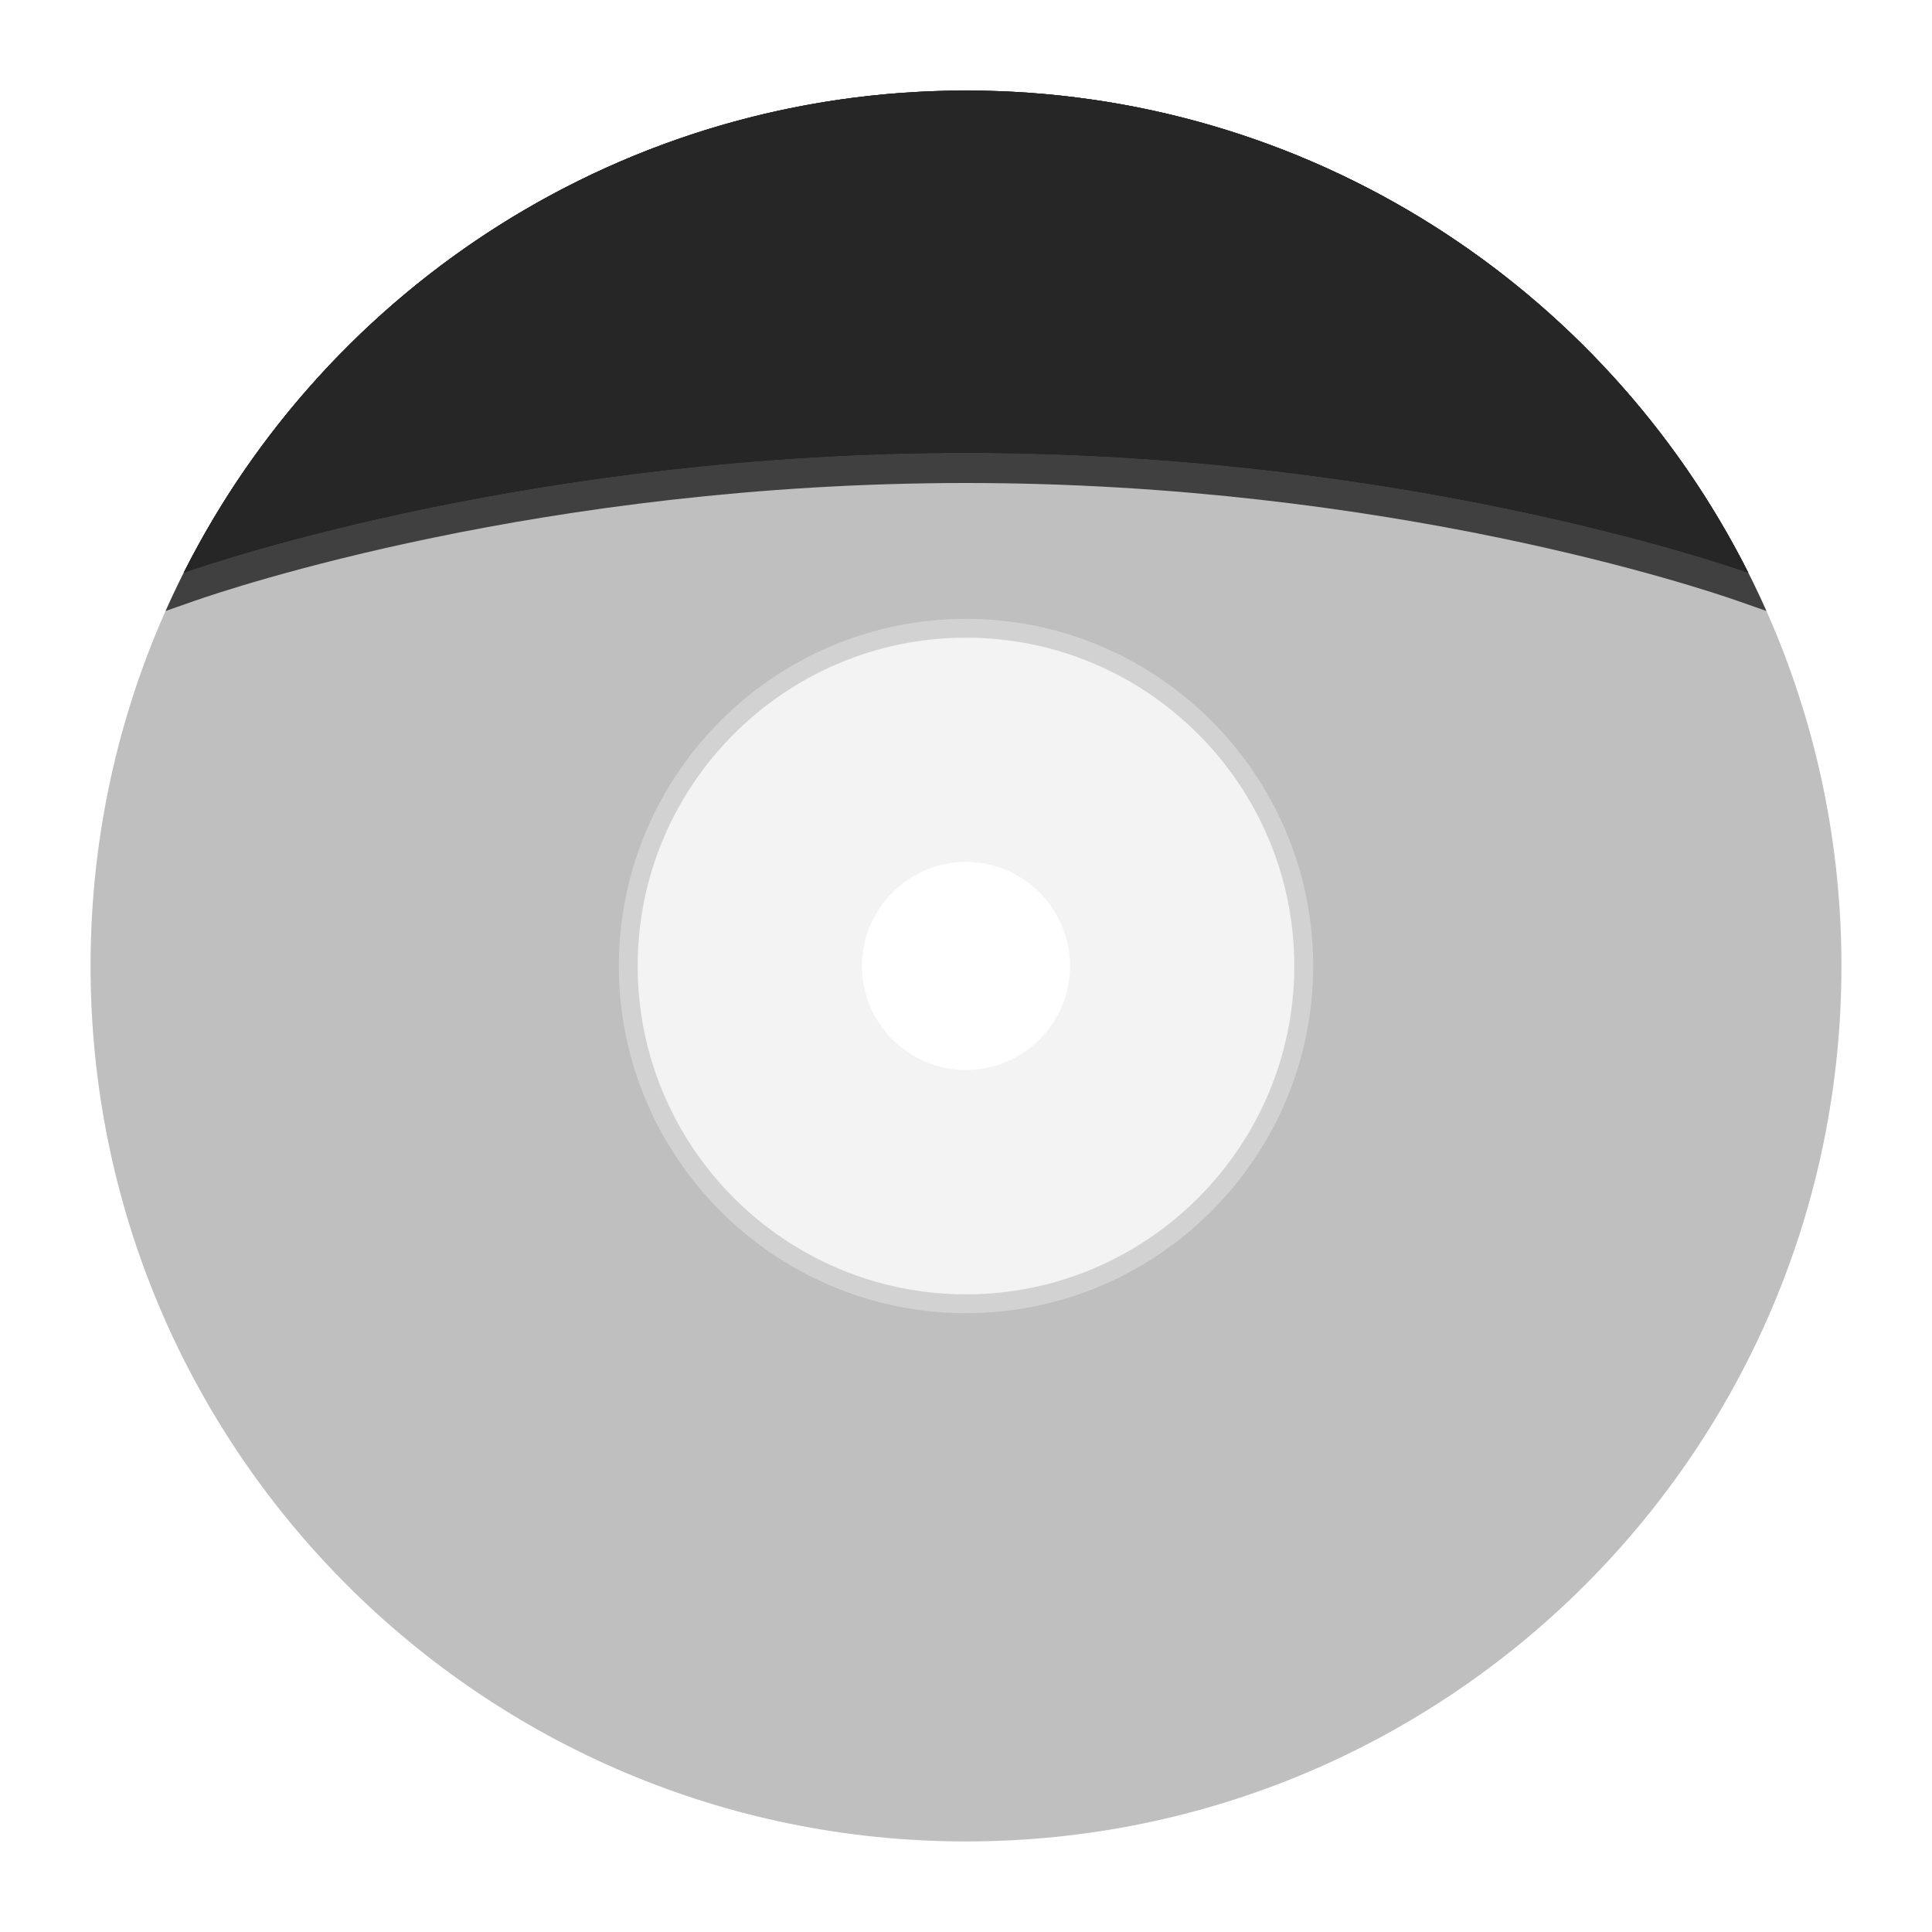
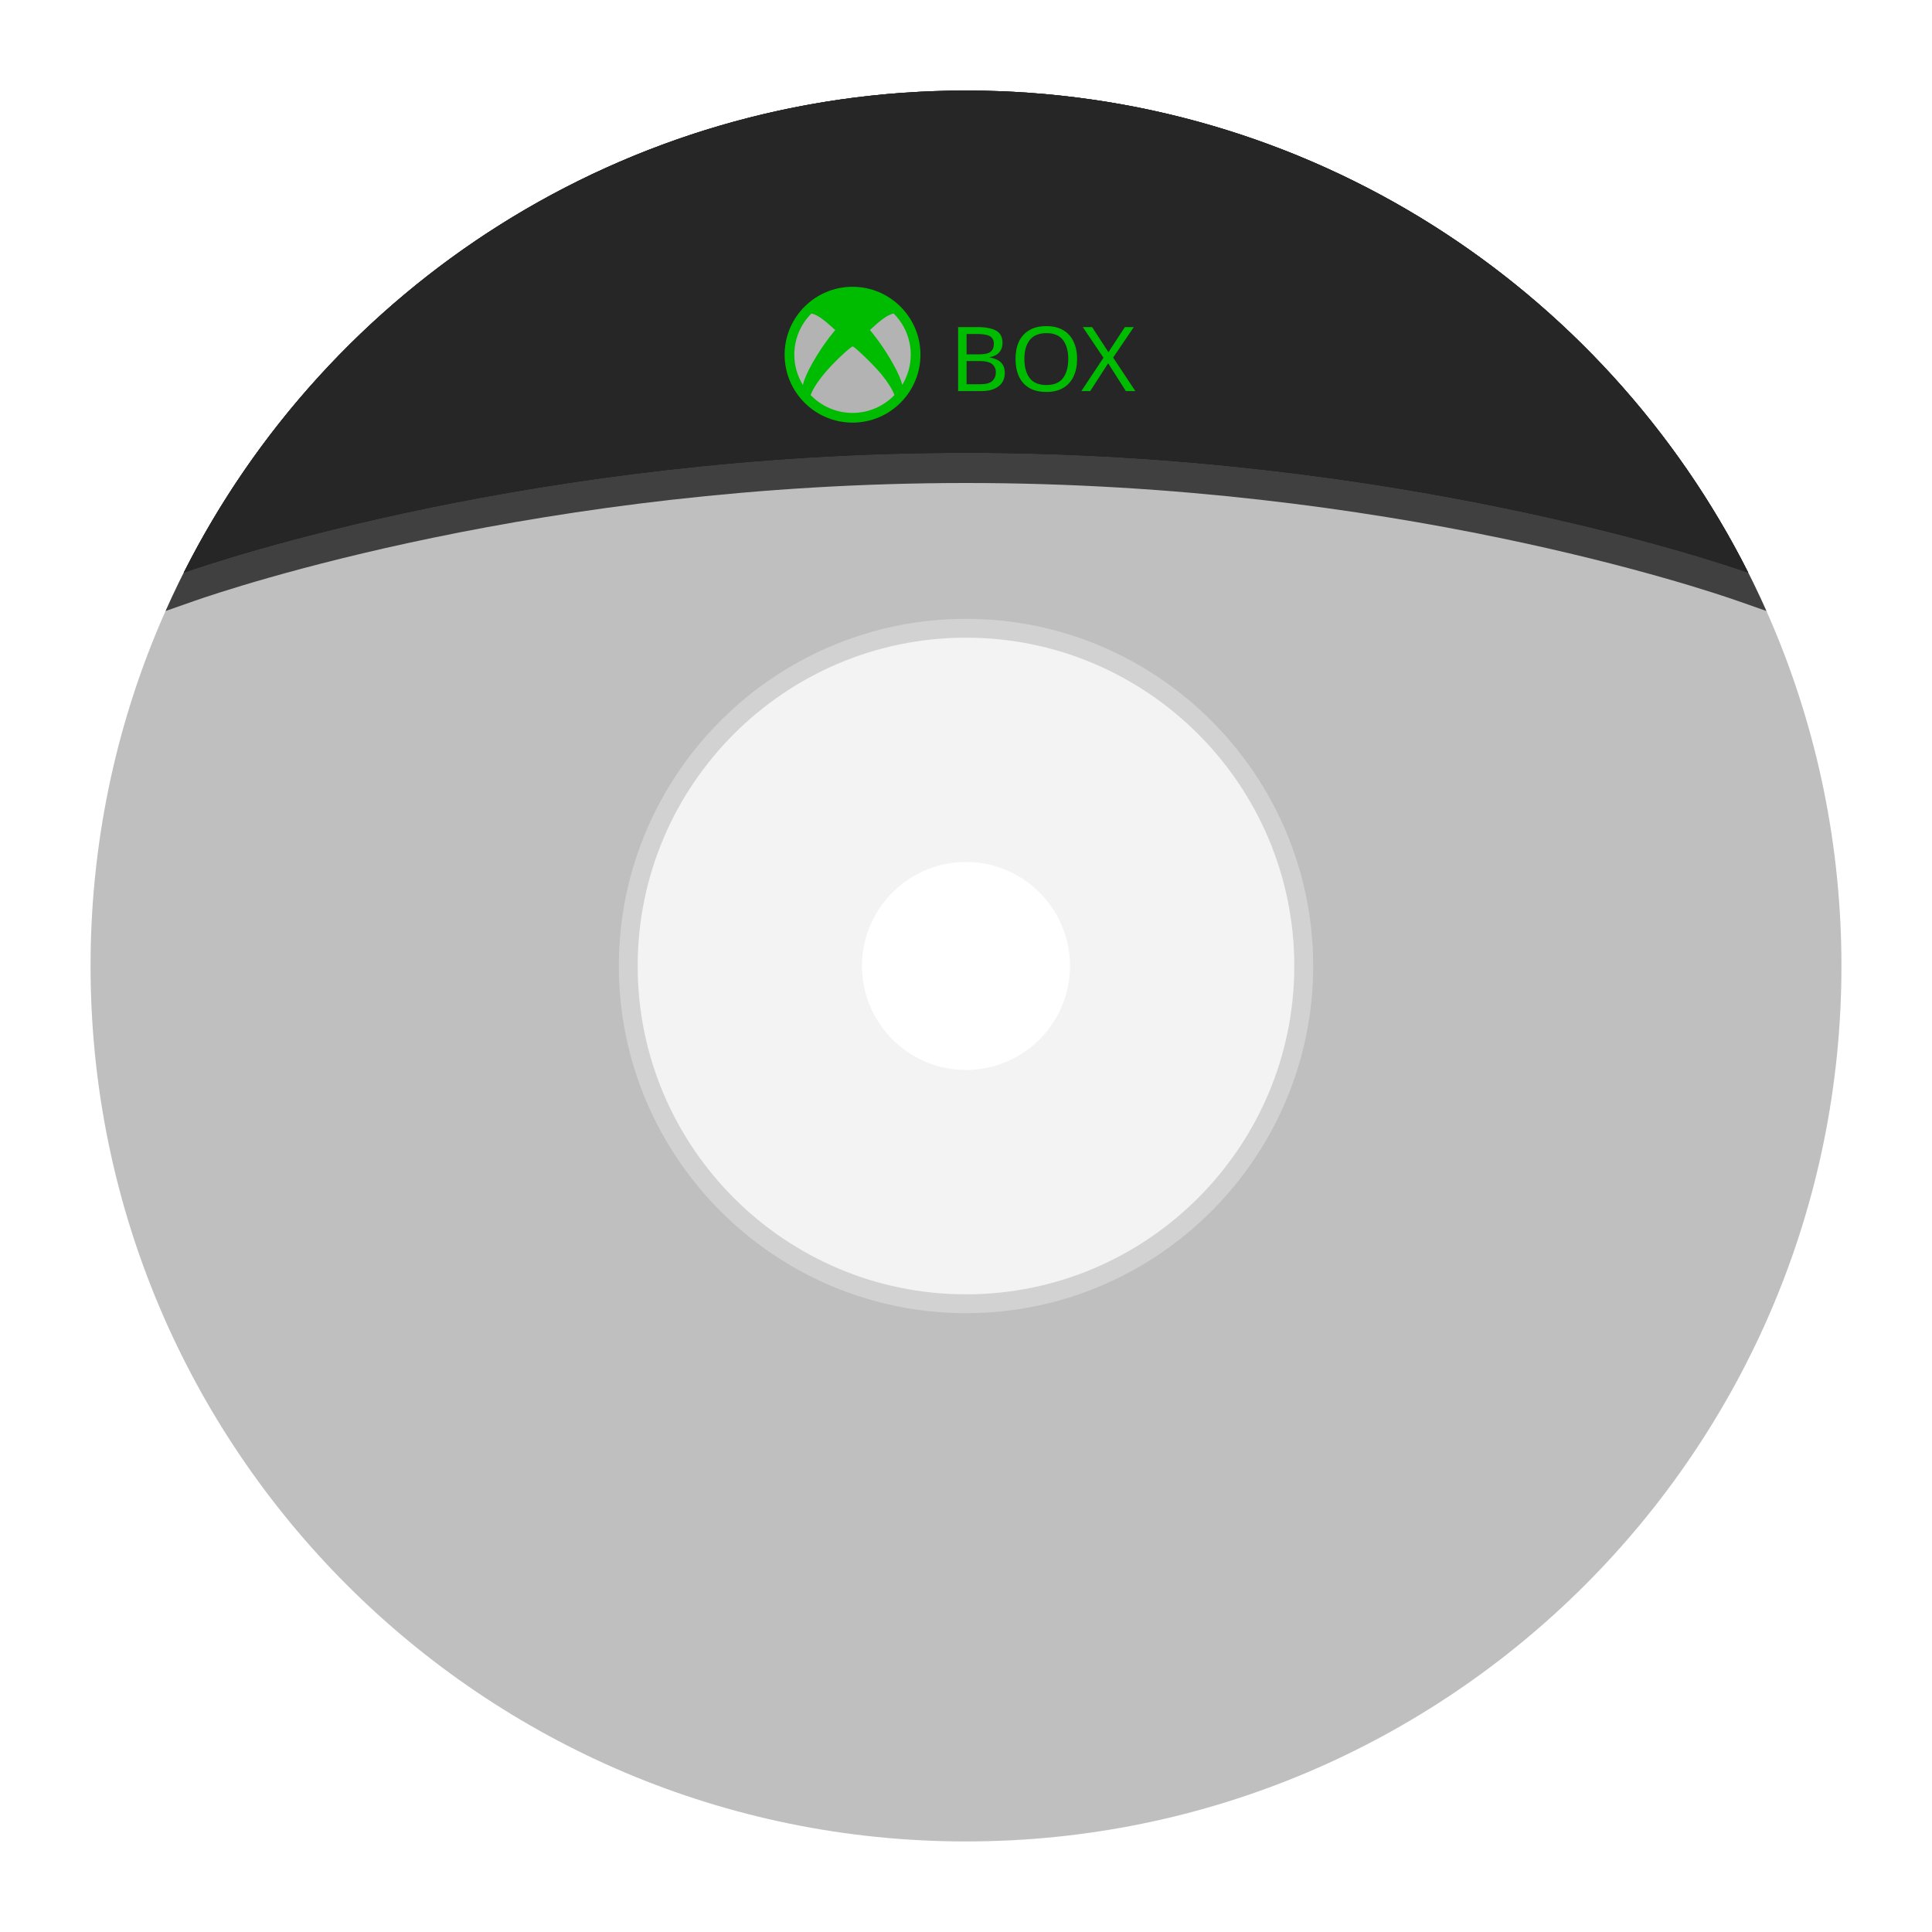
<svg xmlns="http://www.w3.org/2000/svg" viewBox="0 0 341.333 341.333" height="256" width="256" xml:space="preserve" id="svg2" version="1.1">
  <defs id="defs6">
    <clipPath id="clipPath18" clipPathUnits="userSpaceOnUse">
      <path id="path16" d="M 0,256 H 256 V 0 H 0 Z" />
    </clipPath>
    <clipPath id="clipPath26" clipPathUnits="userSpaceOnUse">
      <path id="path24" d="M 4,252 H 252 V 4 H 4 Z" />
    </clipPath>
  </defs>
  <g id="g36" transform="matrix(1.333333,0,0,-1.333333,170.6667,228.6732)">
    <path d="M 0,0 C -23.993,0 -43.505,19.518 -43.505,43.505 -43.505,67.493 -23.993,87.01 0,87.01 23.987,87.01 43.5,67.493 43.5,43.505 43.5,19.518 23.987,0 0,0 m 0,159.505 c -64.071,0 -116,-51.934 -116,-116 0,-64.066 51.929,-116 116,-116 64.051,0 116,51.934 116,116 0,64.066 -51.949,116 -116,116" style="fill:#bfbfbf;fill-opacity:1;fill-rule:nonzero;stroke:none" id="path38" />
  </g>
  <path id="path42" style="fill:#e6e6e6;fill-opacity:0.49;fill-rule:nonzero;stroke:none;stroke-width:1.333" d="m 170.67,189.034 c -10.128,0 -18.381,-8.235 -18.381,-18.367 0,-10.14 8.253,-18.381 18.381,-18.381 10.133,0 18.369,8.241 18.369,18.381 0,10.132 -8.236,18.367 -18.369,18.367 m 0.001,-79.7 c -33.819,0 -61.337,27.533 -61.337,61.333 0,33.797 27.519,61.333 61.337,61.333 33.783,0 61.329,-27.536 61.329,-61.333 0,-33.8 -27.547,-61.333 -61.329,-61.333" />
  <g id="g44" transform="matrix(1.333333,0,0,-1.333333,312.0768,107.9433)">
    <path d="m 0,0 c -18.05,40.624 -58.748,68.958 -106.055,68.958 -47.323,0 -88.016,-28.335 -106.06,-68.961 l 3.734,1.31 c 4.568,1.602 46.242,15.651 102.328,15.651 56.075,0 97.755,-14.048 102.324,-15.65 z" style="fill:#404040;fill-opacity:1;fill-rule:nonzero;stroke:none" id="path46" />
  </g>
  <g id="g48" transform="matrix(1.333333,0,0,-1.333333,170.6693,16.00001)">
    <path d="M 0,0 C -45.322,0 -84.563,-25.991 -103.651,-63.876 -99.447,-62.402 -56.928,-48 0,-48 56.91,-48 99.42,-62.393 103.647,-63.875 84.555,-25.99 45.309,0 0,0" style="fill:#191919;fill-opacity:1;fill-rule:nonzero;stroke:none" id="path50" />
  </g>
  <g id="g52" transform="matrix(1.333333,0,0,-1.333333,170.6693,16.00001)">
    <path d="M 0,0 C 45.309,0 84.555,-25.99 103.647,-63.875 99.42,-62.393 56.91,-48 0,-48 -56.928,-48 -99.447,-62.402 -103.651,-63.876 -84.563,-25.991 -45.322,0 0,0" style="fill:#262626;fill-opacity:1;fill-rule:nonzero;stroke:none" id="path54" />
  </g>
+   <g id="g846" transform="translate(17.24587,9.634661)">
+     <path d="m 133.375,41.032 c -6.617,0 -12,5.383 -12,12 0,6.617 5.383,12 12,12 6.617,0 12,-5.383 12,-12 0,-6.617 -5.383,-12 -12,-12" style="fill:#00bc00;fill-opacity:1;fill-rule:nonzero;stroke:none;stroke-width:0.857" id="path64" />
+     <path id="path68" d="m 140.627,45.741 c -0.375,0.1 -0.89,0.322 -1.282,0.566 -0.674,0.419 -1.3,0.912 -2.2,1.734 l -0.69,0.629 0.638,0.797 c 2.024,2.533 4.228,6.259 4.887,8.262 0.07,0.213 0.128,0.426 0.179,0.633 0.946,-1.556 1.502,-3.376 1.502,-5.33 0,-2.85 -1.161,-5.428 -3.033,-7.291 z m -14.515,0.008 c -1.867,1.862 -3.023,4.437 -3.023,7.282 0,1.961 0.559,3.788 1.512,5.347 0.08,-0.324 0.177,-0.658 0.303,-0.998 0.805,-2.174 2.945,-5.689 4.972,-8.168 l 0.439,-0.534 -0.8,-0.72 c -1.37,-1.234 -2.254,-1.843 -3.08,-2.121 -0.14,-0.047 -0.225,-0.065 -0.321,-0.089 z m 7.304,5.833 c -0.216,-0.048 -2.218,1.732 -3.655,3.251 -1.975,2.087 -3.296,3.966 -3.787,5.33 1.871,1.941 4.491,3.154 7.4,3.154 2.911,0 5.533,-1.215 7.405,-3.159 -0.367,-0.989 -1.152,-2.253 -2.317,-3.676 -1.26,-1.539 -4.625,-4.806 -5.046,-4.9 z" style="fill:#b3b3b3;fill-opacity:1;fill-rule:nonzero;stroke:none;stroke-width:0.857" />
+     <text transform="scale(1.021042,0.9793918)" id="text834" y="60.71" x="147.328" style="font-style:normal;font-variant:normal;font-weight:normal;font-stretch:normal;font-size:16.179px;line-height:1.25;font-family:sans-serif;-inkscape-font-specification:sans-serif;letter-spacing:0px;word-spacing:0px;fill:#00bc00;fill-opacity:1;stroke:none;stroke-width:1.517" xml:space="preserve">
+       <tspan id="tspan836" style="fill:#00bc00;fill-opacity:1;stroke-width:1.517" y="60.71" x="147.328">BOX</tspan>
+     </text>
+   </g>
</svg>
